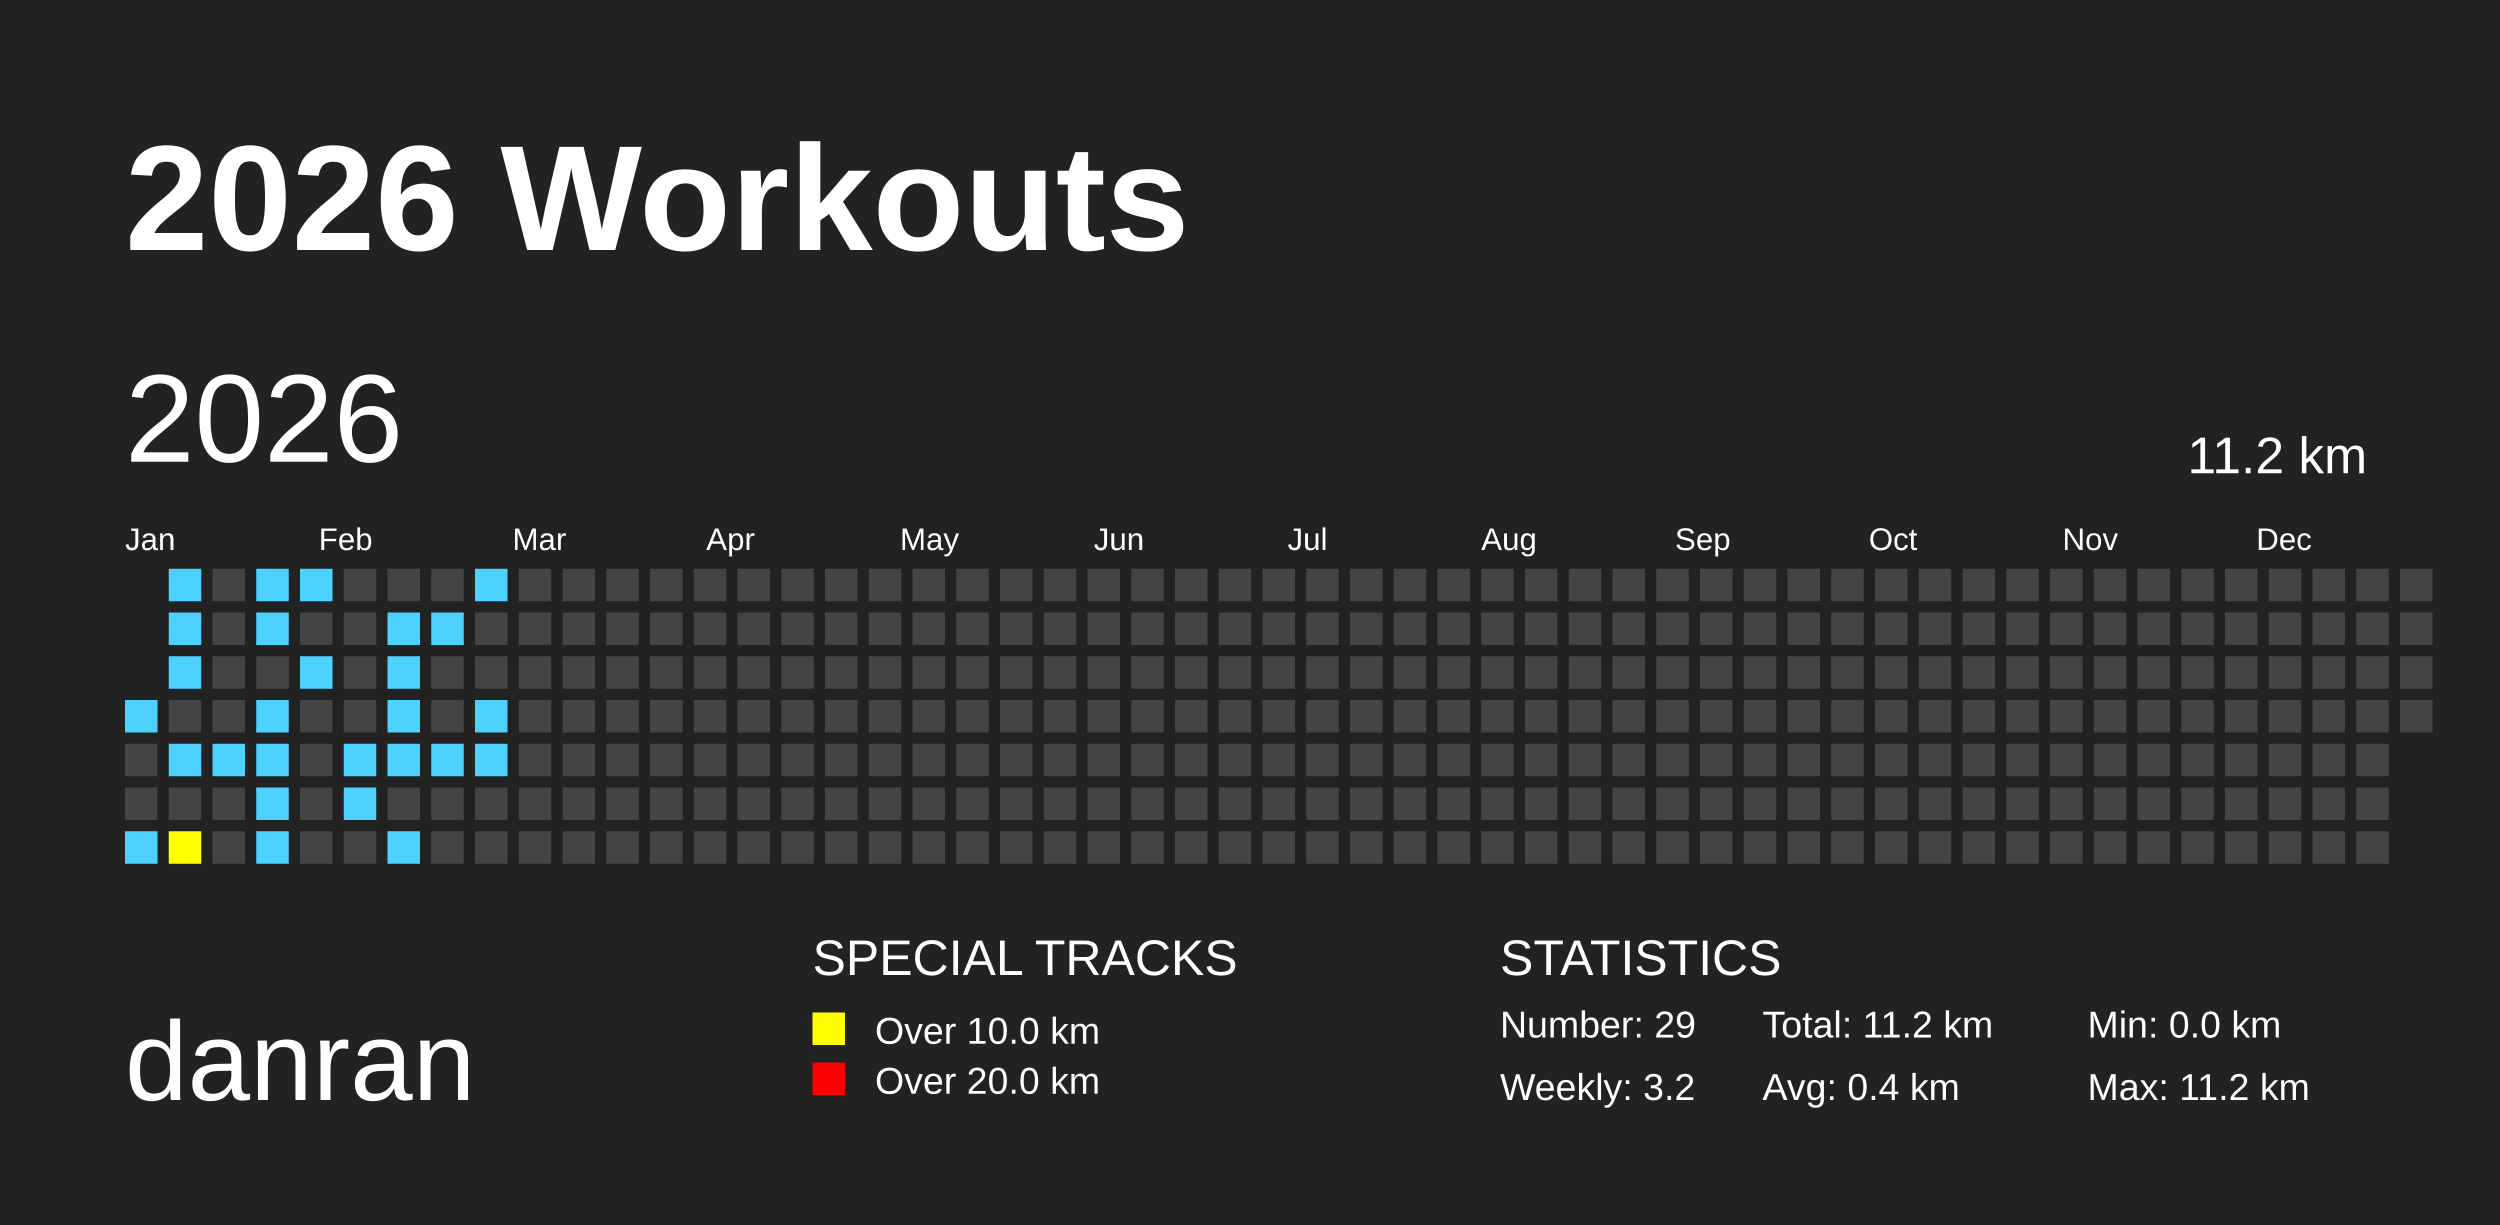
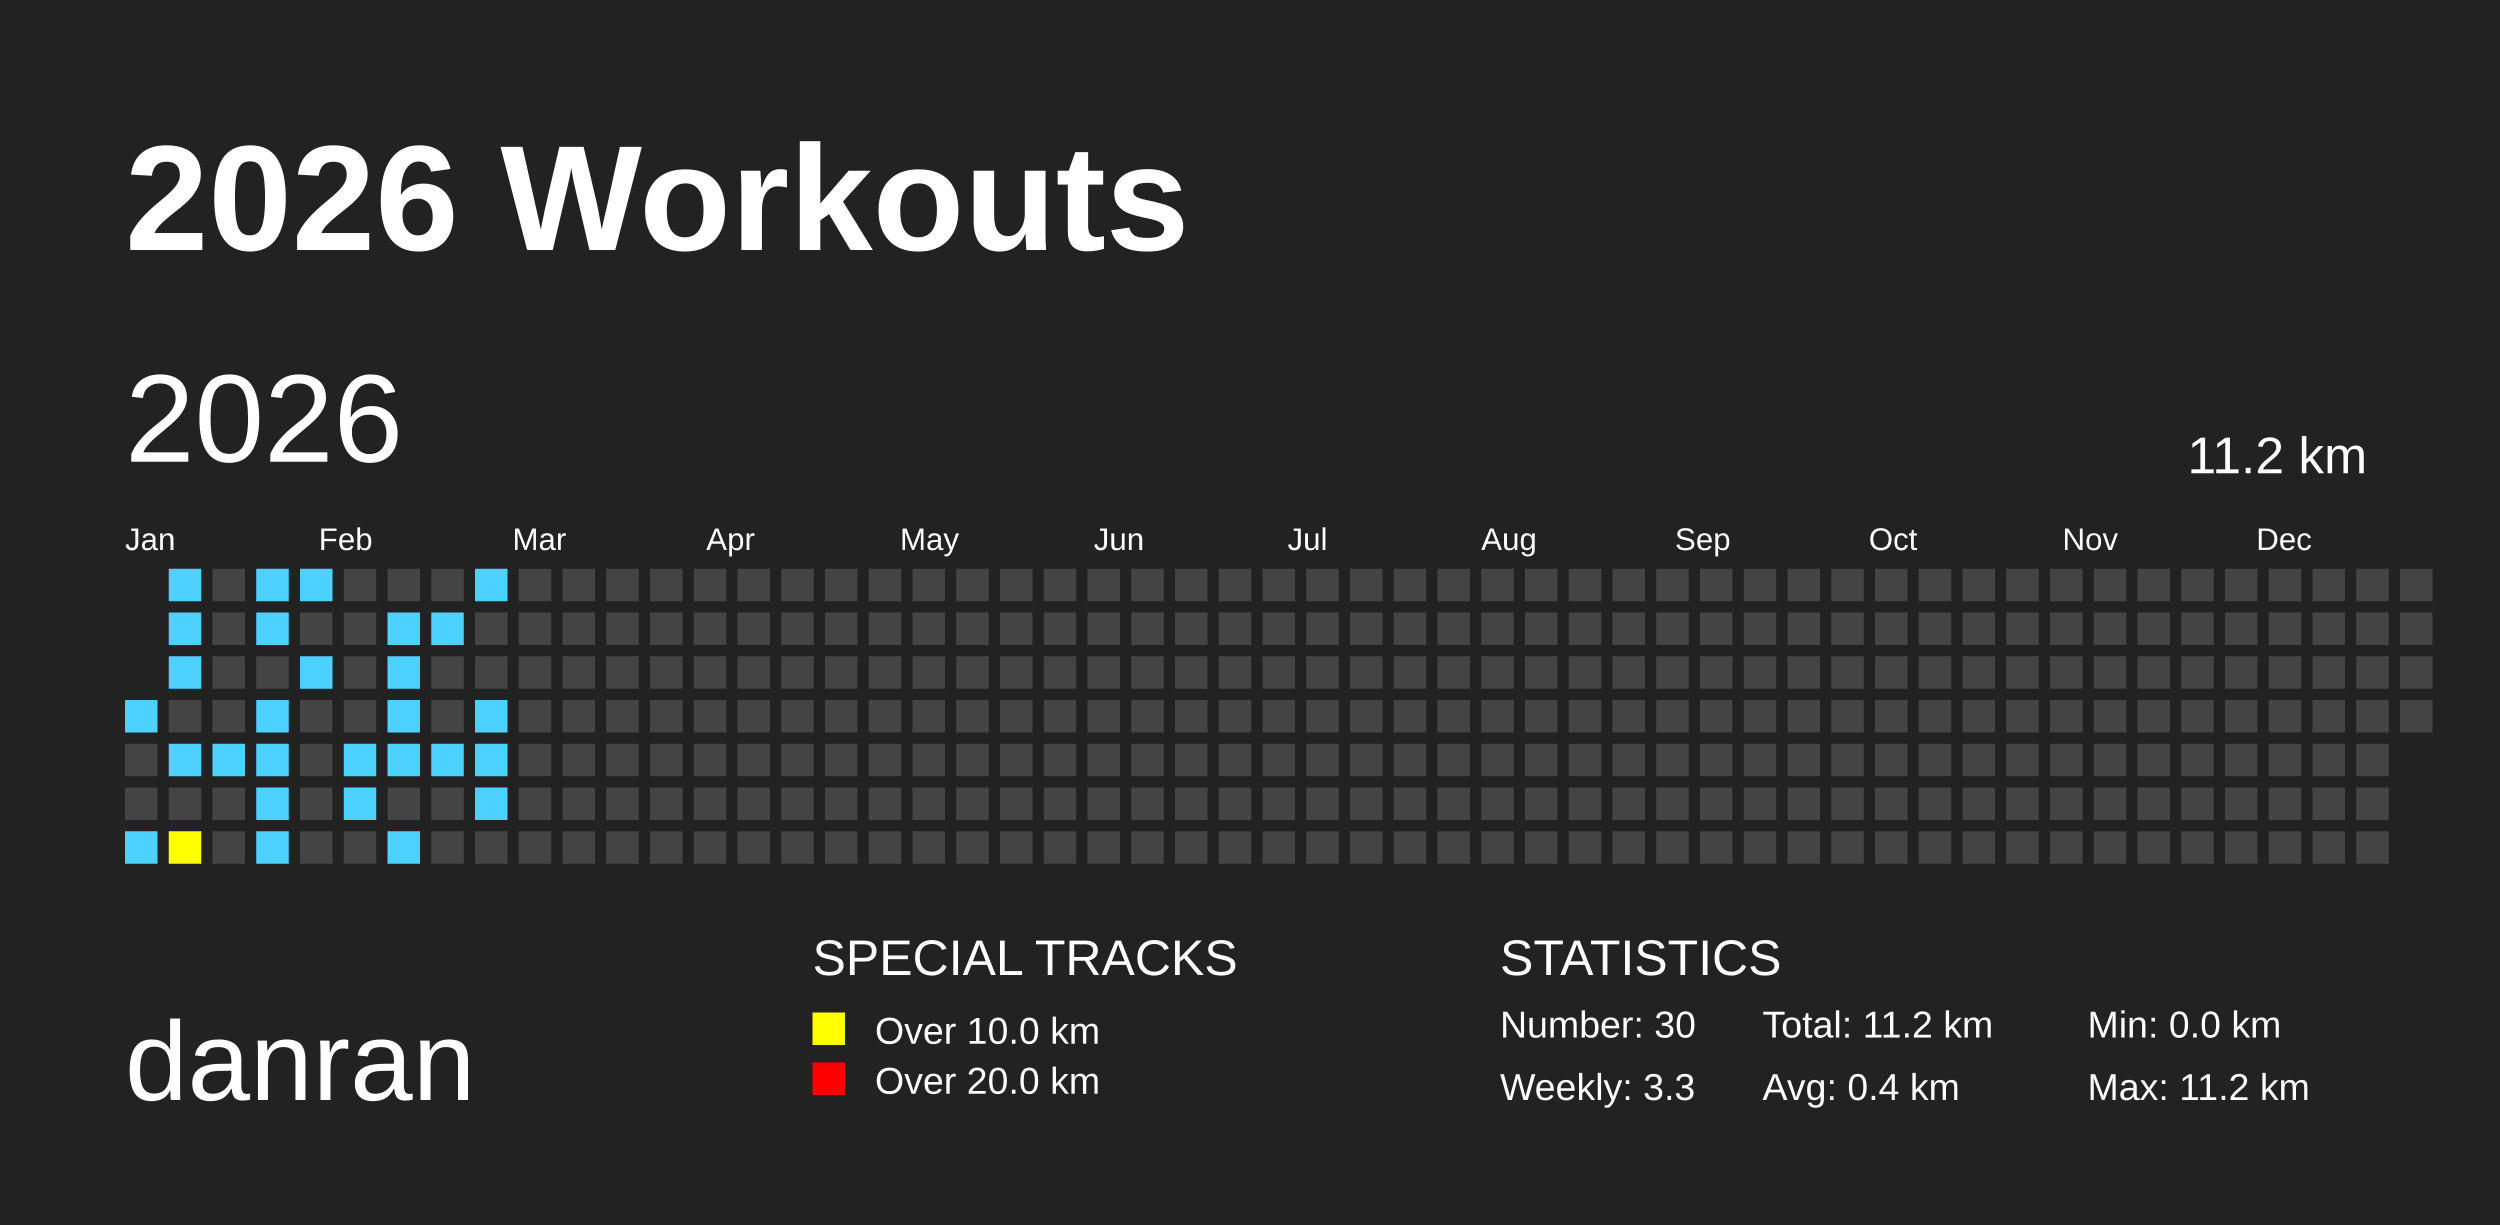
<svg xmlns="http://www.w3.org/2000/svg" baseProfile="full" height="98mm" version="1.1" viewBox="0,0,200,98" width="200mm">
  <defs />
  <rect fill="#222222" height="98" width="200" x="0" y="0" />
  <text fill="#FFFFFF" style="font-size:12px; font-family:Arial; font-weight:bold;" x="10" y="20">2026 Workouts</text>
  <text fill="#FFFFFF" style="font-size:9px; font-family:Arial" x="10" y="88">danran</text>
  <text fill="#FFFFFF" style="font-size:4px; font-family:Arial" x="65" y="78">SPECIAL TRACKS</text>
  <rect fill="yellow" height="2.6" width="2.6" x="65" y="81" />
  <text fill="#FFFFFF" style="font-size:3px; font-family:Arial" x="70" y="83.5">Over 10.0 km</text>
  <rect fill="red" height="2.6" width="2.6" x="65" y="85" />
  <text fill="#FFFFFF" style="font-size:3px; font-family:Arial" x="70" y="87.5">Over 20.0 km</text>
  <text fill="#FFFFFF" style="font-size:4px; font-family:Arial" x="120" y="78">STATISTICS</text>
-   <text fill="#FFFFFF" style="font-size:3px; font-family:Arial" x="120" y="83">Number: 29</text>
-   <text fill="#FFFFFF" style="font-size:3px; font-family:Arial" x="120" y="88">Weekly: 3.2</text>
+   <text fill="#FFFFFF" style="font-size:3px; font-family:Arial" x="120" y="83">Number: 30</text>
+   <text fill="#FFFFFF" style="font-size:3px; font-family:Arial" x="120" y="88">Weekly: 3.3</text>
  <text fill="#FFFFFF" style="font-size:3px; font-family:Arial" x="141" y="83">Total: 11.2 km</text>
  <text fill="#FFFFFF" style="font-size:3px; font-family:Arial" x="141" y="88">Avg: 0.4 km</text>
  <text fill="#FFFFFF" style="font-size:3px; font-family:Arial" x="167" y="83">Min: 0.0 km</text>
  <text fill="#FFFFFF" style="font-size:3px; font-family:Arial" x="167" y="88">Max: 11.2 km</text>
  <text dominant-baseline="hanging" fill="#FFFFFF" style="font-size:10.0px; font-family:Arial;" x="10" y="30">2026</text>
  <text dominant-baseline="hanging" fill="#FFFFFF" style="font-size:4.125px; font-family:Arial;" x="175" y="35">11.2 km</text>
  <text fill="#FFFFFF" style="font-size:2.5px; font-family:Arial" x="10.0" y="44">Jan</text>
  <text fill="#FFFFFF" style="font-size:2.5px; font-family:Arial" x="25.5" y="44">Feb</text>
  <text fill="#FFFFFF" style="font-size:2.5px; font-family:Arial" x="41.0" y="44">Mar</text>
  <text fill="#FFFFFF" style="font-size:2.5px; font-family:Arial" x="56.5" y="44">Apr</text>
  <text fill="#FFFFFF" style="font-size:2.5px; font-family:Arial" x="72.0" y="44">May</text>
  <text fill="#FFFFFF" style="font-size:2.5px; font-family:Arial" x="87.5" y="44">Jun</text>
  <text fill="#FFFFFF" style="font-size:2.5px; font-family:Arial" x="103.0" y="44">Jul</text>
  <text fill="#FFFFFF" style="font-size:2.5px; font-family:Arial" x="118.5" y="44">Aug</text>
  <text fill="#FFFFFF" style="font-size:2.5px; font-family:Arial" x="134.0" y="44">Sep</text>
  <text fill="#FFFFFF" style="font-size:2.5px; font-family:Arial" x="149.5" y="44">Oct</text>
  <text fill="#FFFFFF" style="font-size:2.5px; font-family:Arial" x="165.0" y="44">Nov</text>
  <text fill="#FFFFFF" style="font-size:2.5px; font-family:Arial" x="180.5" y="44">Dec</text>
  <rect fill="#4DD2FF" height="2.6" width="2.6" x="10.0" y="56.0" />
  <rect fill="#444444" height="2.6" width="2.6" x="10.0" y="59.5" />
  <rect fill="#444444" height="2.6" width="2.6" x="10.0" y="63.0" />
  <rect fill="#4DD2FF" height="2.6" width="2.6" x="10.0" y="66.5" />
  <rect fill="#4DD2FF" height="2.6" width="2.6" x="13.5" y="45.5" />
  <rect fill="#4DD2FF" height="2.6" width="2.6" x="13.5" y="49.0" />
  <rect fill="#4DD2FF" height="2.6" width="2.6" x="13.5" y="52.5" />
  <rect fill="#444444" height="2.6" width="2.6" x="13.5" y="56.0" />
  <rect fill="#4DD2FF" height="2.6" width="2.6" x="13.5" y="59.5" />
  <rect fill="#444444" height="2.6" width="2.6" x="13.5" y="63.0" />
  <rect fill="yellow" height="2.6" width="2.6" x="13.5" y="66.5" />
  <rect fill="#444444" height="2.6" width="2.6" x="17.0" y="45.5" />
  <rect fill="#444444" height="2.6" width="2.6" x="17.0" y="49.0" />
  <rect fill="#444444" height="2.6" width="2.6" x="17.0" y="52.5" />
  <rect fill="#444444" height="2.6" width="2.6" x="17.0" y="56.0" />
  <rect fill="#4DD2FF" height="2.6" width="2.6" x="17.0" y="59.5" />
  <rect fill="#444444" height="2.6" width="2.6" x="17.0" y="63.0" />
  <rect fill="#444444" height="2.6" width="2.6" x="17.0" y="66.5" />
  <rect fill="#4DD2FF" height="2.6" width="2.6" x="20.5" y="45.5" />
  <rect fill="#4DD2FF" height="2.6" width="2.6" x="20.5" y="49.0" />
  <rect fill="#444444" height="2.6" width="2.6" x="20.5" y="52.5" />
  <rect fill="#4DD2FF" height="2.6" width="2.6" x="20.5" y="56.0" />
  <rect fill="#4DD2FF" height="2.6" width="2.6" x="20.5" y="59.5" />
  <rect fill="#4DD2FF" height="2.6" width="2.6" x="20.5" y="63.0" />
  <rect fill="#4DD2FF" height="2.6" width="2.6" x="20.5" y="66.5" />
  <rect fill="#4DD2FF" height="2.6" width="2.6" x="24.0" y="45.5" />
  <rect fill="#444444" height="2.6" width="2.6" x="24.0" y="49.0" />
  <rect fill="#4DD2FF" height="2.6" width="2.6" x="24.0" y="52.5" />
  <rect fill="#444444" height="2.6" width="2.6" x="24.0" y="56.0" />
  <rect fill="#444444" height="2.6" width="2.6" x="24.0" y="59.5" />
  <rect fill="#444444" height="2.6" width="2.6" x="24.0" y="63.0" />
  <rect fill="#444444" height="2.6" width="2.6" x="24.0" y="66.5" />
  <rect fill="#444444" height="2.6" width="2.6" x="27.5" y="45.5" />
  <rect fill="#444444" height="2.6" width="2.6" x="27.5" y="49.0" />
  <rect fill="#444444" height="2.6" width="2.6" x="27.5" y="52.5" />
  <rect fill="#444444" height="2.6" width="2.6" x="27.5" y="56.0" />
  <rect fill="#4DD2FF" height="2.6" width="2.6" x="27.5" y="59.5" />
  <rect fill="#4DD2FF" height="2.6" width="2.6" x="27.5" y="63.0" />
  <rect fill="#444444" height="2.6" width="2.6" x="27.5" y="66.5" />
  <rect fill="#444444" height="2.6" width="2.6" x="31.0" y="45.5" />
  <rect fill="#4DD2FF" height="2.6" width="2.6" x="31.0" y="49.0" />
  <rect fill="#4DD2FF" height="2.6" width="2.6" x="31.0" y="52.5" />
  <rect fill="#4DD2FF" height="2.6" width="2.6" x="31.0" y="56.0" />
  <rect fill="#4DD2FF" height="2.6" width="2.6" x="31.0" y="59.5" />
  <rect fill="#444444" height="2.6" width="2.6" x="31.0" y="63.0" />
  <rect fill="#4DD2FF" height="2.6" width="2.6" x="31.0" y="66.5" />
  <rect fill="#444444" height="2.6" width="2.6" x="34.5" y="45.5" />
  <rect fill="#4DD2FF" height="2.6" width="2.6" x="34.5" y="49.0" />
  <rect fill="#444444" height="2.6" width="2.6" x="34.5" y="52.5" />
  <rect fill="#444444" height="2.6" width="2.6" x="34.5" y="56.0" />
  <rect fill="#4DD2FF" height="2.6" width="2.6" x="34.5" y="59.5" />
  <rect fill="#444444" height="2.6" width="2.6" x="34.5" y="63.0" />
  <rect fill="#444444" height="2.6" width="2.6" x="34.5" y="66.5" />
  <rect fill="#4DD2FF" height="2.6" width="2.6" x="38.0" y="45.5" />
  <rect fill="#444444" height="2.6" width="2.6" x="38.0" y="49.0" />
  <rect fill="#444444" height="2.6" width="2.6" x="38.0" y="52.5" />
  <rect fill="#4DD2FF" height="2.6" width="2.6" x="38.0" y="56.0" />
  <rect fill="#4DD2FF" height="2.6" width="2.6" x="38.0" y="59.5" />
-   <rect fill="#444444" height="2.6" width="2.6" x="38.0" y="63.0" />
+   <rect fill="#4DD2FF" height="2.6" width="2.6" x="38.0" y="63.0" />
  <rect fill="#444444" height="2.6" width="2.6" x="38.0" y="66.5" />
  <rect fill="#444444" height="2.6" width="2.6" x="41.5" y="45.5" />
  <rect fill="#444444" height="2.6" width="2.6" x="41.5" y="49.0" />
  <rect fill="#444444" height="2.6" width="2.6" x="41.5" y="52.5" />
  <rect fill="#444444" height="2.6" width="2.6" x="41.5" y="56.0" />
  <rect fill="#444444" height="2.6" width="2.6" x="41.5" y="59.5" />
  <rect fill="#444444" height="2.6" width="2.6" x="41.5" y="63.0" />
  <rect fill="#444444" height="2.6" width="2.6" x="41.5" y="66.5" />
  <rect fill="#444444" height="2.6" width="2.6" x="45.0" y="45.5" />
  <rect fill="#444444" height="2.6" width="2.6" x="45.0" y="49.0" />
  <rect fill="#444444" height="2.6" width="2.6" x="45.0" y="52.5" />
  <rect fill="#444444" height="2.6" width="2.6" x="45.0" y="56.0" />
  <rect fill="#444444" height="2.6" width="2.6" x="45.0" y="59.5" />
  <rect fill="#444444" height="2.6" width="2.6" x="45.0" y="63.0" />
  <rect fill="#444444" height="2.6" width="2.6" x="45.0" y="66.5" />
  <rect fill="#444444" height="2.6" width="2.6" x="48.5" y="45.5" />
  <rect fill="#444444" height="2.6" width="2.6" x="48.5" y="49.0" />
  <rect fill="#444444" height="2.6" width="2.6" x="48.5" y="52.5" />
  <rect fill="#444444" height="2.6" width="2.6" x="48.5" y="56.0" />
  <rect fill="#444444" height="2.6" width="2.6" x="48.5" y="59.5" />
  <rect fill="#444444" height="2.6" width="2.6" x="48.5" y="63.0" />
  <rect fill="#444444" height="2.6" width="2.6" x="48.5" y="66.5" />
  <rect fill="#444444" height="2.6" width="2.6" x="52.0" y="45.5" />
  <rect fill="#444444" height="2.6" width="2.6" x="52.0" y="49.0" />
  <rect fill="#444444" height="2.6" width="2.6" x="52.0" y="52.5" />
  <rect fill="#444444" height="2.6" width="2.6" x="52.0" y="56.0" />
  <rect fill="#444444" height="2.6" width="2.6" x="52.0" y="59.5" />
  <rect fill="#444444" height="2.6" width="2.6" x="52.0" y="63.0" />
  <rect fill="#444444" height="2.6" width="2.6" x="52.0" y="66.5" />
  <rect fill="#444444" height="2.6" width="2.6" x="55.5" y="45.5" />
  <rect fill="#444444" height="2.6" width="2.6" x="55.5" y="49.0" />
  <rect fill="#444444" height="2.6" width="2.6" x="55.5" y="52.5" />
  <rect fill="#444444" height="2.6" width="2.6" x="55.5" y="56.0" />
  <rect fill="#444444" height="2.6" width="2.6" x="55.5" y="59.5" />
  <rect fill="#444444" height="2.6" width="2.6" x="55.5" y="63.0" />
  <rect fill="#444444" height="2.6" width="2.6" x="55.5" y="66.5" />
  <rect fill="#444444" height="2.6" width="2.6" x="59.0" y="45.5" />
  <rect fill="#444444" height="2.6" width="2.6" x="59.0" y="49.0" />
  <rect fill="#444444" height="2.6" width="2.6" x="59.0" y="52.5" />
  <rect fill="#444444" height="2.6" width="2.6" x="59.0" y="56.0" />
  <rect fill="#444444" height="2.6" width="2.6" x="59.0" y="59.5" />
  <rect fill="#444444" height="2.6" width="2.6" x="59.0" y="63.0" />
  <rect fill="#444444" height="2.6" width="2.6" x="59.0" y="66.5" />
  <rect fill="#444444" height="2.6" width="2.6" x="62.5" y="45.5" />
  <rect fill="#444444" height="2.6" width="2.6" x="62.5" y="49.0" />
  <rect fill="#444444" height="2.6" width="2.6" x="62.5" y="52.5" />
  <rect fill="#444444" height="2.6" width="2.6" x="62.5" y="56.0" />
  <rect fill="#444444" height="2.6" width="2.6" x="62.5" y="59.5" />
  <rect fill="#444444" height="2.6" width="2.6" x="62.5" y="63.0" />
  <rect fill="#444444" height="2.6" width="2.6" x="62.5" y="66.5" />
  <rect fill="#444444" height="2.6" width="2.6" x="66.0" y="45.5" />
  <rect fill="#444444" height="2.6" width="2.6" x="66.0" y="49.0" />
  <rect fill="#444444" height="2.6" width="2.6" x="66.0" y="52.5" />
  <rect fill="#444444" height="2.6" width="2.6" x="66.0" y="56.0" />
  <rect fill="#444444" height="2.6" width="2.6" x="66.0" y="59.5" />
  <rect fill="#444444" height="2.6" width="2.6" x="66.0" y="63.0" />
  <rect fill="#444444" height="2.6" width="2.6" x="66.0" y="66.5" />
  <rect fill="#444444" height="2.6" width="2.6" x="69.5" y="45.5" />
  <rect fill="#444444" height="2.6" width="2.6" x="69.5" y="49.0" />
  <rect fill="#444444" height="2.6" width="2.6" x="69.5" y="52.5" />
  <rect fill="#444444" height="2.6" width="2.6" x="69.5" y="56.0" />
  <rect fill="#444444" height="2.6" width="2.6" x="69.5" y="59.5" />
  <rect fill="#444444" height="2.6" width="2.6" x="69.5" y="63.0" />
  <rect fill="#444444" height="2.6" width="2.6" x="69.5" y="66.5" />
  <rect fill="#444444" height="2.6" width="2.6" x="73.0" y="45.5" />
  <rect fill="#444444" height="2.6" width="2.6" x="73.0" y="49.0" />
  <rect fill="#444444" height="2.6" width="2.6" x="73.0" y="52.5" />
  <rect fill="#444444" height="2.6" width="2.6" x="73.0" y="56.0" />
  <rect fill="#444444" height="2.6" width="2.6" x="73.0" y="59.5" />
  <rect fill="#444444" height="2.6" width="2.6" x="73.0" y="63.0" />
  <rect fill="#444444" height="2.6" width="2.6" x="73.0" y="66.5" />
  <rect fill="#444444" height="2.6" width="2.6" x="76.5" y="45.5" />
  <rect fill="#444444" height="2.6" width="2.6" x="76.5" y="49.0" />
  <rect fill="#444444" height="2.6" width="2.6" x="76.5" y="52.5" />
  <rect fill="#444444" height="2.6" width="2.6" x="76.5" y="56.0" />
  <rect fill="#444444" height="2.6" width="2.6" x="76.5" y="59.5" />
  <rect fill="#444444" height="2.6" width="2.6" x="76.5" y="63.0" />
  <rect fill="#444444" height="2.6" width="2.6" x="76.5" y="66.5" />
  <rect fill="#444444" height="2.6" width="2.6" x="80.0" y="45.5" />
  <rect fill="#444444" height="2.6" width="2.6" x="80.0" y="49.0" />
  <rect fill="#444444" height="2.6" width="2.6" x="80.0" y="52.5" />
  <rect fill="#444444" height="2.6" width="2.6" x="80.0" y="56.0" />
  <rect fill="#444444" height="2.6" width="2.6" x="80.0" y="59.5" />
  <rect fill="#444444" height="2.6" width="2.6" x="80.0" y="63.0" />
  <rect fill="#444444" height="2.6" width="2.6" x="80.0" y="66.5" />
  <rect fill="#444444" height="2.6" width="2.6" x="83.5" y="45.5" />
  <rect fill="#444444" height="2.6" width="2.6" x="83.5" y="49.0" />
  <rect fill="#444444" height="2.6" width="2.6" x="83.5" y="52.5" />
  <rect fill="#444444" height="2.6" width="2.6" x="83.5" y="56.0" />
  <rect fill="#444444" height="2.6" width="2.6" x="83.5" y="59.5" />
  <rect fill="#444444" height="2.6" width="2.6" x="83.5" y="63.0" />
  <rect fill="#444444" height="2.6" width="2.6" x="83.5" y="66.5" />
  <rect fill="#444444" height="2.6" width="2.6" x="87.0" y="45.5" />
  <rect fill="#444444" height="2.6" width="2.6" x="87.0" y="49.0" />
  <rect fill="#444444" height="2.6" width="2.6" x="87.0" y="52.5" />
  <rect fill="#444444" height="2.6" width="2.6" x="87.0" y="56.0" />
  <rect fill="#444444" height="2.6" width="2.6" x="87.0" y="59.5" />
  <rect fill="#444444" height="2.6" width="2.6" x="87.0" y="63.0" />
  <rect fill="#444444" height="2.6" width="2.6" x="87.0" y="66.5" />
  <rect fill="#444444" height="2.6" width="2.6" x="90.5" y="45.5" />
  <rect fill="#444444" height="2.6" width="2.6" x="90.5" y="49.0" />
  <rect fill="#444444" height="2.6" width="2.6" x="90.5" y="52.5" />
  <rect fill="#444444" height="2.6" width="2.6" x="90.5" y="56.0" />
  <rect fill="#444444" height="2.6" width="2.6" x="90.5" y="59.5" />
  <rect fill="#444444" height="2.6" width="2.6" x="90.5" y="63.0" />
  <rect fill="#444444" height="2.6" width="2.6" x="90.5" y="66.5" />
  <rect fill="#444444" height="2.6" width="2.6" x="94.0" y="45.5" />
  <rect fill="#444444" height="2.6" width="2.6" x="94.0" y="49.0" />
  <rect fill="#444444" height="2.6" width="2.6" x="94.0" y="52.5" />
  <rect fill="#444444" height="2.6" width="2.6" x="94.0" y="56.0" />
  <rect fill="#444444" height="2.6" width="2.6" x="94.0" y="59.5" />
  <rect fill="#444444" height="2.6" width="2.6" x="94.0" y="63.0" />
  <rect fill="#444444" height="2.6" width="2.6" x="94.0" y="66.5" />
  <rect fill="#444444" height="2.6" width="2.6" x="97.5" y="45.5" />
  <rect fill="#444444" height="2.6" width="2.6" x="97.5" y="49.0" />
  <rect fill="#444444" height="2.6" width="2.6" x="97.5" y="52.5" />
  <rect fill="#444444" height="2.6" width="2.6" x="97.5" y="56.0" />
  <rect fill="#444444" height="2.6" width="2.6" x="97.5" y="59.5" />
  <rect fill="#444444" height="2.6" width="2.6" x="97.5" y="63.0" />
  <rect fill="#444444" height="2.6" width="2.6" x="97.5" y="66.5" />
  <rect fill="#444444" height="2.6" width="2.6" x="101.0" y="45.5" />
  <rect fill="#444444" height="2.6" width="2.6" x="101.0" y="49.0" />
  <rect fill="#444444" height="2.6" width="2.6" x="101.0" y="52.5" />
  <rect fill="#444444" height="2.6" width="2.6" x="101.0" y="56.0" />
  <rect fill="#444444" height="2.6" width="2.6" x="101.0" y="59.5" />
  <rect fill="#444444" height="2.6" width="2.6" x="101.0" y="63.0" />
  <rect fill="#444444" height="2.6" width="2.6" x="101.0" y="66.5" />
  <rect fill="#444444" height="2.6" width="2.6" x="104.5" y="45.5" />
  <rect fill="#444444" height="2.6" width="2.6" x="104.5" y="49.0" />
  <rect fill="#444444" height="2.6" width="2.6" x="104.5" y="52.5" />
  <rect fill="#444444" height="2.6" width="2.6" x="104.5" y="56.0" />
  <rect fill="#444444" height="2.6" width="2.6" x="104.5" y="59.5" />
  <rect fill="#444444" height="2.6" width="2.6" x="104.5" y="63.0" />
  <rect fill="#444444" height="2.6" width="2.6" x="104.5" y="66.5" />
  <rect fill="#444444" height="2.6" width="2.6" x="108.0" y="45.5" />
  <rect fill="#444444" height="2.6" width="2.6" x="108.0" y="49.0" />
  <rect fill="#444444" height="2.6" width="2.6" x="108.0" y="52.5" />
  <rect fill="#444444" height="2.6" width="2.6" x="108.0" y="56.0" />
  <rect fill="#444444" height="2.6" width="2.6" x="108.0" y="59.5" />
  <rect fill="#444444" height="2.6" width="2.6" x="108.0" y="63.0" />
  <rect fill="#444444" height="2.6" width="2.6" x="108.0" y="66.5" />
  <rect fill="#444444" height="2.6" width="2.6" x="111.5" y="45.5" />
  <rect fill="#444444" height="2.6" width="2.6" x="111.5" y="49.0" />
  <rect fill="#444444" height="2.6" width="2.6" x="111.5" y="52.5" />
  <rect fill="#444444" height="2.6" width="2.6" x="111.5" y="56.0" />
  <rect fill="#444444" height="2.6" width="2.6" x="111.5" y="59.5" />
  <rect fill="#444444" height="2.6" width="2.6" x="111.5" y="63.0" />
  <rect fill="#444444" height="2.6" width="2.6" x="111.5" y="66.5" />
  <rect fill="#444444" height="2.6" width="2.6" x="115.0" y="45.5" />
  <rect fill="#444444" height="2.6" width="2.6" x="115.0" y="49.0" />
  <rect fill="#444444" height="2.6" width="2.6" x="115.0" y="52.5" />
  <rect fill="#444444" height="2.6" width="2.6" x="115.0" y="56.0" />
  <rect fill="#444444" height="2.6" width="2.6" x="115.0" y="59.5" />
  <rect fill="#444444" height="2.6" width="2.6" x="115.0" y="63.0" />
  <rect fill="#444444" height="2.6" width="2.6" x="115.0" y="66.5" />
  <rect fill="#444444" height="2.6" width="2.6" x="118.5" y="45.5" />
  <rect fill="#444444" height="2.6" width="2.6" x="118.5" y="49.0" />
  <rect fill="#444444" height="2.6" width="2.6" x="118.5" y="52.5" />
  <rect fill="#444444" height="2.6" width="2.6" x="118.5" y="56.0" />
  <rect fill="#444444" height="2.6" width="2.6" x="118.5" y="59.5" />
  <rect fill="#444444" height="2.6" width="2.6" x="118.5" y="63.0" />
  <rect fill="#444444" height="2.6" width="2.6" x="118.5" y="66.5" />
  <rect fill="#444444" height="2.6" width="2.6" x="122.0" y="45.5" />
  <rect fill="#444444" height="2.6" width="2.6" x="122.0" y="49.0" />
  <rect fill="#444444" height="2.6" width="2.6" x="122.0" y="52.5" />
  <rect fill="#444444" height="2.6" width="2.6" x="122.0" y="56.0" />
  <rect fill="#444444" height="2.6" width="2.6" x="122.0" y="59.5" />
  <rect fill="#444444" height="2.6" width="2.6" x="122.0" y="63.0" />
  <rect fill="#444444" height="2.6" width="2.6" x="122.0" y="66.5" />
  <rect fill="#444444" height="2.6" width="2.6" x="125.5" y="45.5" />
  <rect fill="#444444" height="2.6" width="2.6" x="125.5" y="49.0" />
  <rect fill="#444444" height="2.6" width="2.6" x="125.5" y="52.5" />
  <rect fill="#444444" height="2.6" width="2.6" x="125.5" y="56.0" />
  <rect fill="#444444" height="2.6" width="2.6" x="125.5" y="59.5" />
  <rect fill="#444444" height="2.6" width="2.6" x="125.5" y="63.0" />
  <rect fill="#444444" height="2.6" width="2.6" x="125.5" y="66.5" />
  <rect fill="#444444" height="2.6" width="2.6" x="129.0" y="45.5" />
  <rect fill="#444444" height="2.6" width="2.6" x="129.0" y="49.0" />
  <rect fill="#444444" height="2.6" width="2.6" x="129.0" y="52.5" />
  <rect fill="#444444" height="2.6" width="2.6" x="129.0" y="56.0" />
  <rect fill="#444444" height="2.6" width="2.6" x="129.0" y="59.5" />
  <rect fill="#444444" height="2.6" width="2.6" x="129.0" y="63.0" />
  <rect fill="#444444" height="2.6" width="2.6" x="129.0" y="66.5" />
  <rect fill="#444444" height="2.6" width="2.6" x="132.5" y="45.5" />
  <rect fill="#444444" height="2.6" width="2.6" x="132.5" y="49.0" />
  <rect fill="#444444" height="2.6" width="2.6" x="132.5" y="52.5" />
  <rect fill="#444444" height="2.6" width="2.6" x="132.5" y="56.0" />
  <rect fill="#444444" height="2.6" width="2.6" x="132.5" y="59.5" />
  <rect fill="#444444" height="2.6" width="2.6" x="132.5" y="63.0" />
  <rect fill="#444444" height="2.6" width="2.6" x="132.5" y="66.5" />
  <rect fill="#444444" height="2.6" width="2.6" x="136.0" y="45.5" />
  <rect fill="#444444" height="2.6" width="2.6" x="136.0" y="49.0" />
  <rect fill="#444444" height="2.6" width="2.6" x="136.0" y="52.5" />
  <rect fill="#444444" height="2.6" width="2.6" x="136.0" y="56.0" />
  <rect fill="#444444" height="2.6" width="2.6" x="136.0" y="59.5" />
  <rect fill="#444444" height="2.6" width="2.6" x="136.0" y="63.0" />
  <rect fill="#444444" height="2.6" width="2.6" x="136.0" y="66.5" />
  <rect fill="#444444" height="2.6" width="2.6" x="139.5" y="45.5" />
  <rect fill="#444444" height="2.6" width="2.6" x="139.5" y="49.0" />
  <rect fill="#444444" height="2.6" width="2.6" x="139.5" y="52.5" />
  <rect fill="#444444" height="2.6" width="2.6" x="139.5" y="56.0" />
  <rect fill="#444444" height="2.6" width="2.6" x="139.5" y="59.5" />
  <rect fill="#444444" height="2.6" width="2.6" x="139.5" y="63.0" />
  <rect fill="#444444" height="2.6" width="2.6" x="139.5" y="66.5" />
  <rect fill="#444444" height="2.6" width="2.6" x="143.0" y="45.5" />
  <rect fill="#444444" height="2.6" width="2.6" x="143.0" y="49.0" />
  <rect fill="#444444" height="2.6" width="2.6" x="143.0" y="52.5" />
  <rect fill="#444444" height="2.6" width="2.6" x="143.0" y="56.0" />
  <rect fill="#444444" height="2.6" width="2.6" x="143.0" y="59.5" />
  <rect fill="#444444" height="2.6" width="2.6" x="143.0" y="63.0" />
  <rect fill="#444444" height="2.6" width="2.6" x="143.0" y="66.5" />
  <rect fill="#444444" height="2.6" width="2.6" x="146.5" y="45.5" />
  <rect fill="#444444" height="2.6" width="2.6" x="146.5" y="49.0" />
  <rect fill="#444444" height="2.6" width="2.6" x="146.5" y="52.5" />
  <rect fill="#444444" height="2.6" width="2.6" x="146.5" y="56.0" />
  <rect fill="#444444" height="2.6" width="2.6" x="146.5" y="59.5" />
  <rect fill="#444444" height="2.6" width="2.6" x="146.5" y="63.0" />
  <rect fill="#444444" height="2.6" width="2.6" x="146.5" y="66.5" />
  <rect fill="#444444" height="2.6" width="2.6" x="150.0" y="45.5" />
  <rect fill="#444444" height="2.6" width="2.6" x="150.0" y="49.0" />
  <rect fill="#444444" height="2.6" width="2.6" x="150.0" y="52.5" />
  <rect fill="#444444" height="2.6" width="2.6" x="150.0" y="56.0" />
  <rect fill="#444444" height="2.6" width="2.6" x="150.0" y="59.5" />
  <rect fill="#444444" height="2.6" width="2.6" x="150.0" y="63.0" />
  <rect fill="#444444" height="2.6" width="2.6" x="150.0" y="66.5" />
  <rect fill="#444444" height="2.6" width="2.6" x="153.5" y="45.5" />
  <rect fill="#444444" height="2.6" width="2.6" x="153.5" y="49.0" />
  <rect fill="#444444" height="2.6" width="2.6" x="153.5" y="52.5" />
  <rect fill="#444444" height="2.6" width="2.6" x="153.5" y="56.0" />
  <rect fill="#444444" height="2.6" width="2.6" x="153.5" y="59.5" />
  <rect fill="#444444" height="2.6" width="2.6" x="153.5" y="63.0" />
  <rect fill="#444444" height="2.6" width="2.6" x="153.5" y="66.5" />
  <rect fill="#444444" height="2.6" width="2.6" x="157.0" y="45.5" />
  <rect fill="#444444" height="2.6" width="2.6" x="157.0" y="49.0" />
  <rect fill="#444444" height="2.6" width="2.6" x="157.0" y="52.5" />
  <rect fill="#444444" height="2.6" width="2.6" x="157.0" y="56.0" />
  <rect fill="#444444" height="2.6" width="2.6" x="157.0" y="59.5" />
  <rect fill="#444444" height="2.6" width="2.6" x="157.0" y="63.0" />
  <rect fill="#444444" height="2.6" width="2.6" x="157.0" y="66.5" />
  <rect fill="#444444" height="2.6" width="2.6" x="160.5" y="45.5" />
  <rect fill="#444444" height="2.6" width="2.6" x="160.5" y="49.0" />
  <rect fill="#444444" height="2.6" width="2.6" x="160.5" y="52.5" />
  <rect fill="#444444" height="2.6" width="2.6" x="160.5" y="56.0" />
  <rect fill="#444444" height="2.6" width="2.6" x="160.5" y="59.5" />
  <rect fill="#444444" height="2.6" width="2.6" x="160.5" y="63.0" />
  <rect fill="#444444" height="2.6" width="2.6" x="160.5" y="66.5" />
  <rect fill="#444444" height="2.6" width="2.6" x="164.0" y="45.5" />
  <rect fill="#444444" height="2.6" width="2.6" x="164.0" y="49.0" />
  <rect fill="#444444" height="2.6" width="2.6" x="164.0" y="52.5" />
  <rect fill="#444444" height="2.6" width="2.6" x="164.0" y="56.0" />
  <rect fill="#444444" height="2.6" width="2.6" x="164.0" y="59.5" />
  <rect fill="#444444" height="2.6" width="2.6" x="164.0" y="63.0" />
  <rect fill="#444444" height="2.6" width="2.6" x="164.0" y="66.5" />
  <rect fill="#444444" height="2.6" width="2.6" x="167.5" y="45.5" />
  <rect fill="#444444" height="2.6" width="2.6" x="167.5" y="49.0" />
  <rect fill="#444444" height="2.6" width="2.6" x="167.5" y="52.5" />
  <rect fill="#444444" height="2.6" width="2.6" x="167.5" y="56.0" />
  <rect fill="#444444" height="2.6" width="2.6" x="167.5" y="59.5" />
  <rect fill="#444444" height="2.6" width="2.6" x="167.5" y="63.0" />
  <rect fill="#444444" height="2.6" width="2.6" x="167.5" y="66.5" />
  <rect fill="#444444" height="2.6" width="2.6" x="171.0" y="45.5" />
  <rect fill="#444444" height="2.6" width="2.6" x="171.0" y="49.0" />
  <rect fill="#444444" height="2.6" width="2.6" x="171.0" y="52.5" />
  <rect fill="#444444" height="2.6" width="2.6" x="171.0" y="56.0" />
  <rect fill="#444444" height="2.6" width="2.6" x="171.0" y="59.5" />
  <rect fill="#444444" height="2.6" width="2.6" x="171.0" y="63.0" />
  <rect fill="#444444" height="2.6" width="2.6" x="171.0" y="66.5" />
  <rect fill="#444444" height="2.6" width="2.6" x="174.5" y="45.5" />
  <rect fill="#444444" height="2.6" width="2.6" x="174.5" y="49.0" />
  <rect fill="#444444" height="2.6" width="2.6" x="174.5" y="52.5" />
  <rect fill="#444444" height="2.6" width="2.6" x="174.5" y="56.0" />
  <rect fill="#444444" height="2.6" width="2.6" x="174.5" y="59.5" />
  <rect fill="#444444" height="2.6" width="2.6" x="174.5" y="63.0" />
  <rect fill="#444444" height="2.6" width="2.6" x="174.5" y="66.5" />
  <rect fill="#444444" height="2.6" width="2.6" x="178.0" y="45.5" />
  <rect fill="#444444" height="2.6" width="2.6" x="178.0" y="49.0" />
  <rect fill="#444444" height="2.6" width="2.6" x="178.0" y="52.5" />
  <rect fill="#444444" height="2.6" width="2.6" x="178.0" y="56.0" />
  <rect fill="#444444" height="2.6" width="2.6" x="178.0" y="59.5" />
  <rect fill="#444444" height="2.6" width="2.6" x="178.0" y="63.0" />
  <rect fill="#444444" height="2.6" width="2.6" x="178.0" y="66.5" />
  <rect fill="#444444" height="2.6" width="2.6" x="181.5" y="45.5" />
  <rect fill="#444444" height="2.6" width="2.6" x="181.5" y="49.0" />
  <rect fill="#444444" height="2.6" width="2.6" x="181.5" y="52.5" />
  <rect fill="#444444" height="2.6" width="2.6" x="181.5" y="56.0" />
  <rect fill="#444444" height="2.6" width="2.6" x="181.5" y="59.5" />
  <rect fill="#444444" height="2.6" width="2.6" x="181.5" y="63.0" />
  <rect fill="#444444" height="2.6" width="2.6" x="181.5" y="66.5" />
  <rect fill="#444444" height="2.6" width="2.6" x="185.0" y="45.5" />
  <rect fill="#444444" height="2.6" width="2.6" x="185.0" y="49.0" />
  <rect fill="#444444" height="2.6" width="2.6" x="185.0" y="52.5" />
  <rect fill="#444444" height="2.6" width="2.6" x="185.0" y="56.0" />
  <rect fill="#444444" height="2.6" width="2.6" x="185.0" y="59.5" />
  <rect fill="#444444" height="2.6" width="2.6" x="185.0" y="63.0" />
  <rect fill="#444444" height="2.6" width="2.6" x="185.0" y="66.5" />
  <rect fill="#444444" height="2.6" width="2.6" x="188.5" y="45.5" />
  <rect fill="#444444" height="2.6" width="2.6" x="188.5" y="49.0" />
  <rect fill="#444444" height="2.6" width="2.6" x="188.5" y="52.5" />
  <rect fill="#444444" height="2.6" width="2.6" x="188.5" y="56.0" />
  <rect fill="#444444" height="2.6" width="2.6" x="188.5" y="59.5" />
  <rect fill="#444444" height="2.6" width="2.6" x="188.5" y="63.0" />
  <rect fill="#444444" height="2.6" width="2.6" x="188.5" y="66.5" />
  <rect fill="#444444" height="2.6" width="2.6" x="192.0" y="45.5" />
  <rect fill="#444444" height="2.6" width="2.6" x="192.0" y="49.0" />
  <rect fill="#444444" height="2.6" width="2.6" x="192.0" y="52.5" />
  <rect fill="#444444" height="2.6" width="2.6" x="192.0" y="56.0" />
</svg>
